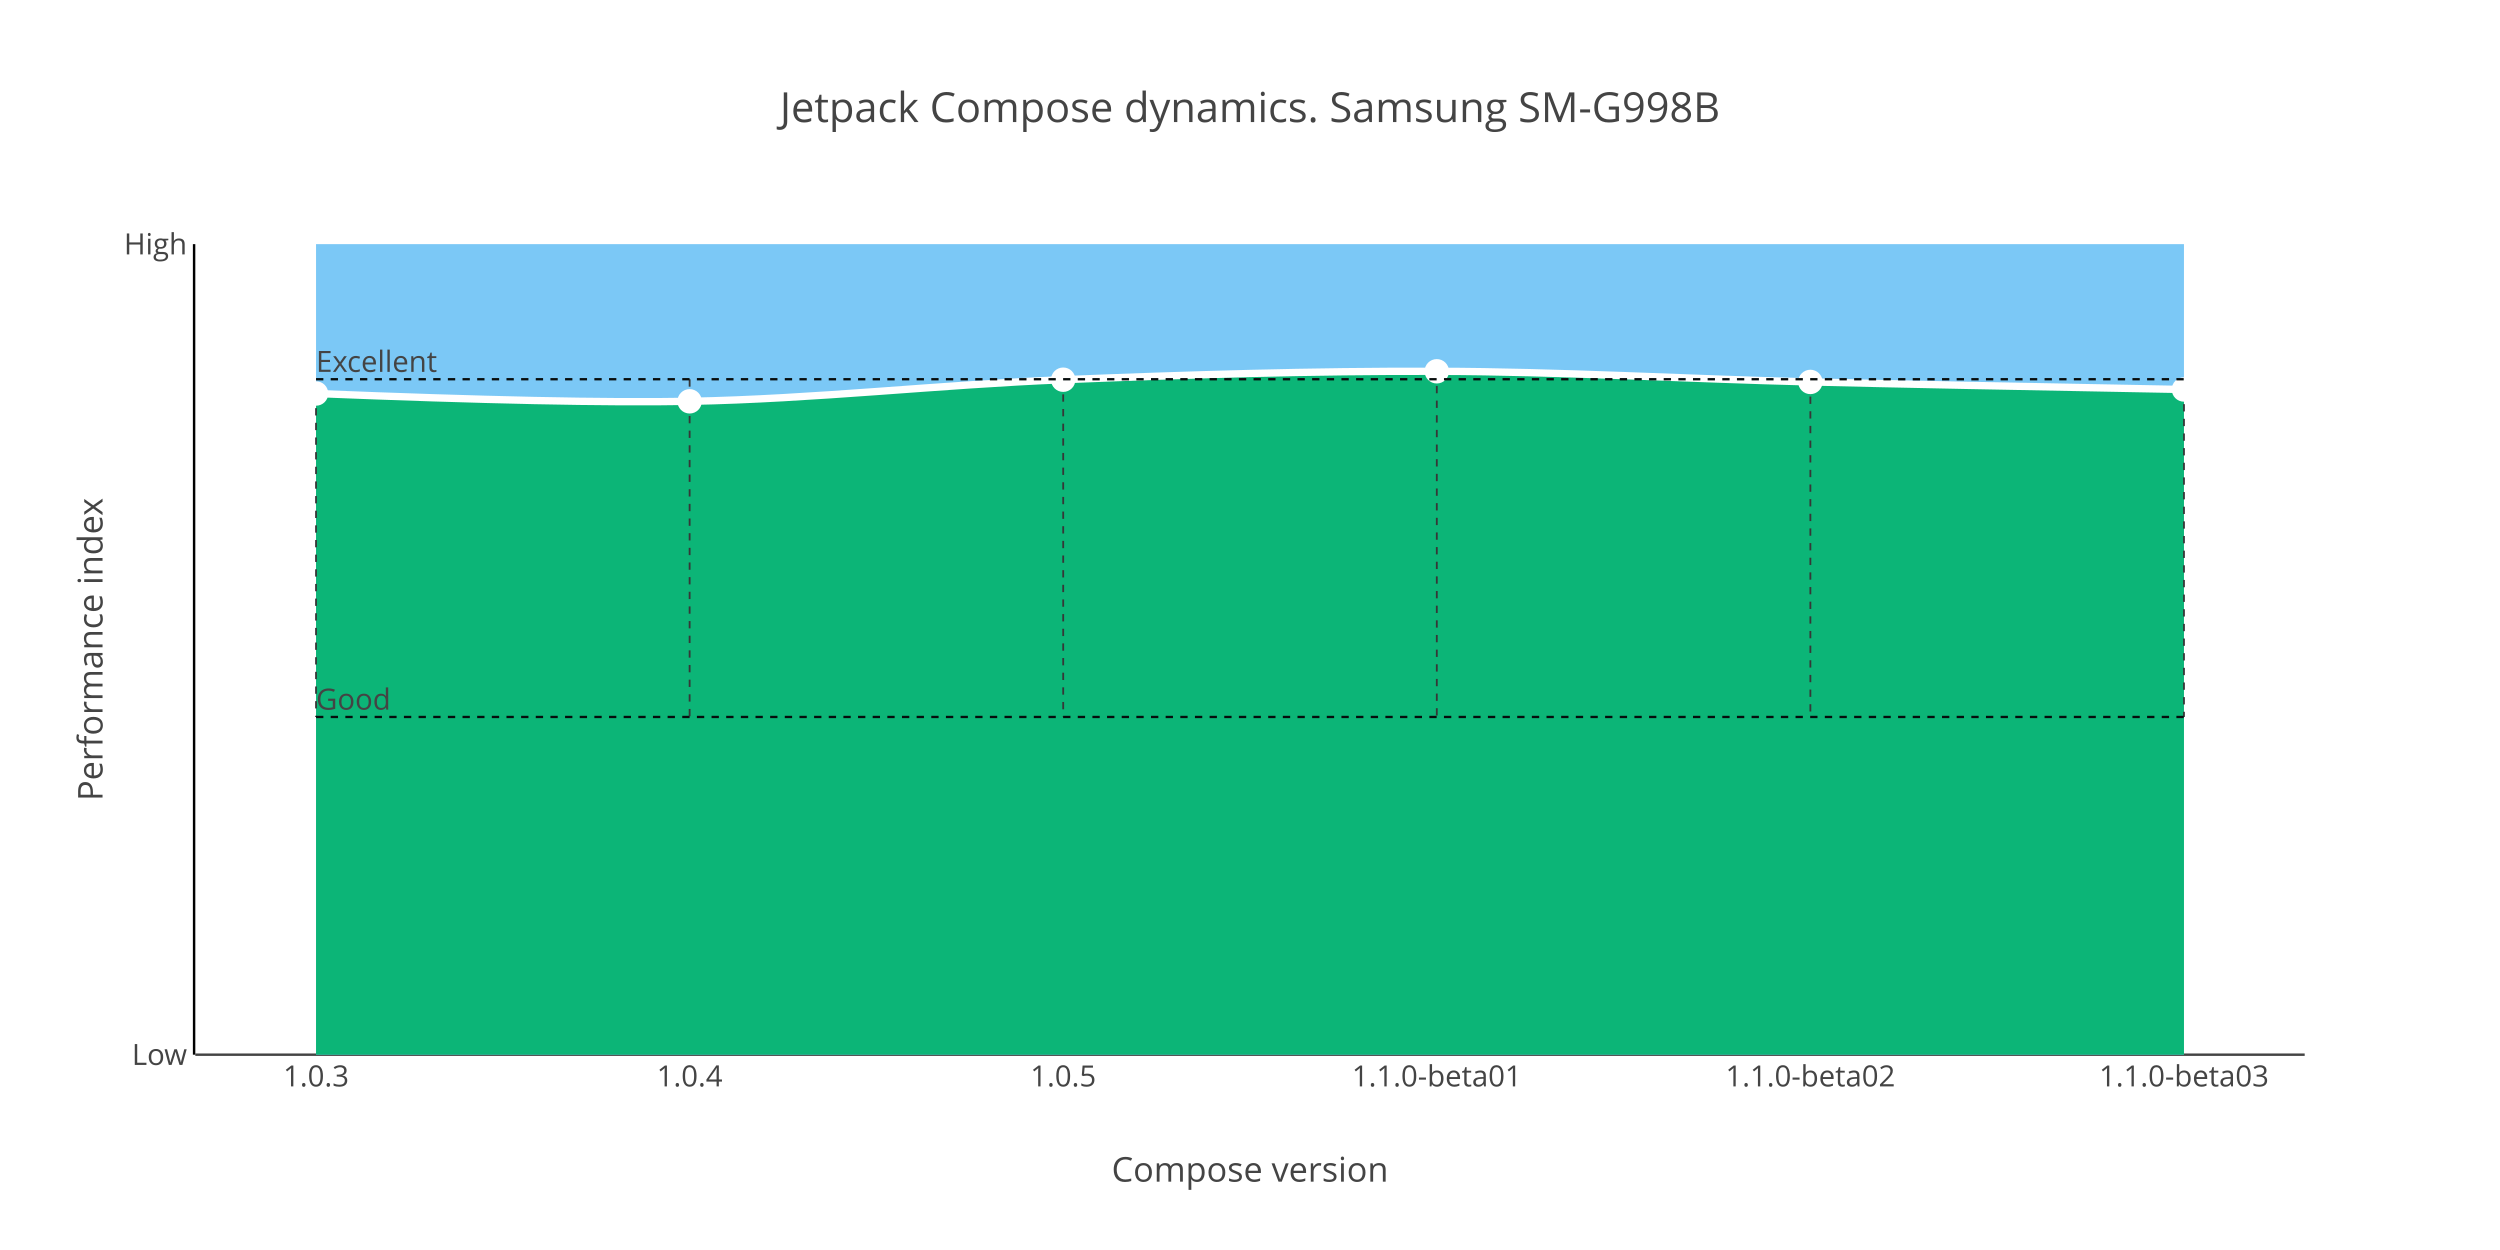
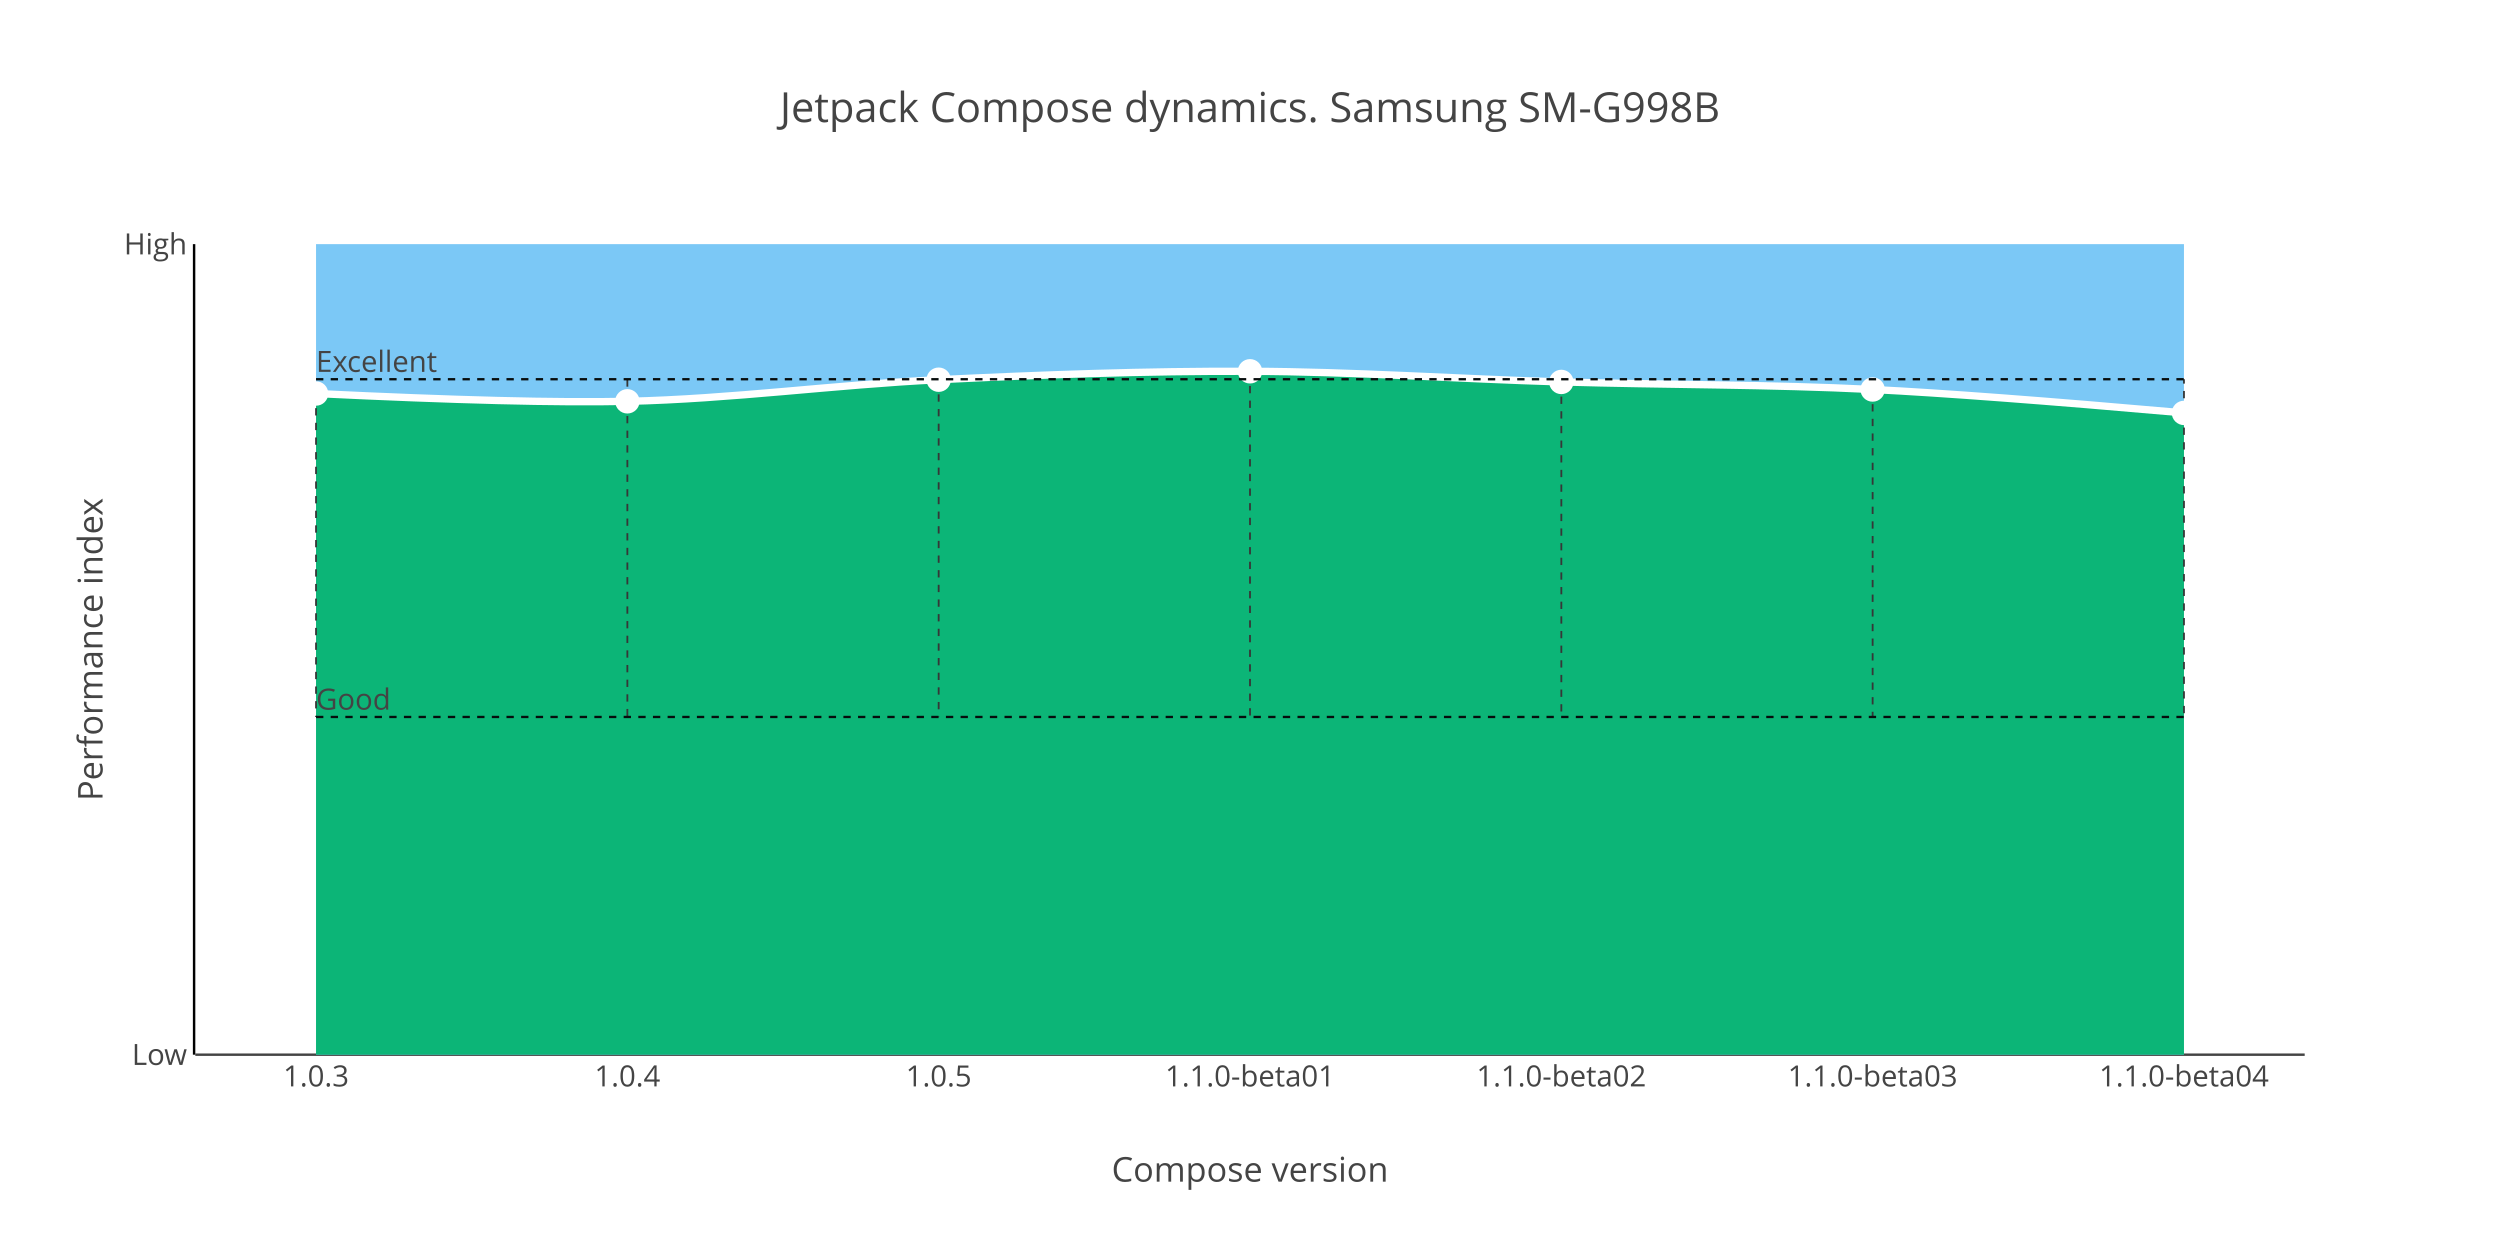
<svg xmlns="http://www.w3.org/2000/svg" class="main-svg" width="1024" height="512" style="" viewBox="0 0 1024 512">
  <rect x="0" y="0" width="1024" height="512" style="fill: rgb(255, 255, 255); fill-opacity: 1;" />
-   <defs id="defs-1fd620">
+   <defs id="defs-7a4b3f">
    <g class="clips">
-       <clipPath id="clip1fd620xyplot" class="plotclip">
+       <clipPath id="clip7a4b3fxyplot" class="plotclip">
        <rect width="864" height="332" />
      </clipPath>
-       <clipPath class="axesclip" id="clip1fd620x">
+       <clipPath class="axesclip" id="clip7a4b3fx">
        <rect x="80" y="0" width="864" height="512" />
      </clipPath>
-       <clipPath class="axesclip" id="clip1fd620y">
+       <clipPath class="axesclip" id="clip7a4b3fy">
        <rect x="0" y="100" width="1024" height="332" />
      </clipPath>
-       <clipPath class="axesclip" id="clip1fd620xy">
+       <clipPath class="axesclip" id="clip7a4b3fxy">
        <rect x="80" y="100" width="864" height="332" />
      </clipPath>
    </g>
    <g class="gradients" />
  </defs>
  <g class="bglayer" />
  <g class="layer-below">
    <g class="imagelayer" />
    <g class="shapelayer" />
  </g>
  <g class="cartesianlayer">
    <g class="subplot xy">
      <g class="layer-subplot">
        <g class="shapelayer" />
        <g class="imagelayer" />
      </g>
      <g class="gridlayer">
        <g class="x" />
        <g class="y" />
      </g>
      <g class="zerolinelayer">
        <path class="yzl zl crisp" transform="translate(0,432)" d="M80,0h864" style="stroke: rgb(68, 68, 68); stroke-opacity: 1; stroke-width: 1px;" />
      </g>
      <path class="xlines-below" />
      <path class="ylines-below" />
      <g class="overlines-below" />
      <g class="xaxislayer-below" />
      <g class="yaxislayer-below" />
      <g class="overaxes-below" />
-       <g class="plot" transform="translate(80,100)" clip-path="url('#clip1fd620xyplot')">
+       <g class="plot" transform="translate(80,100)" clip-path="url('#clip7a4b3fxyplot')">
        <g class="scatterlayer mlayer">
-           <g class="trace scatter trace6ff172" style="stroke-miterlimit: 2;">
+           <g class="trace scatter trace12a0e5" style="stroke-miterlimit: 2;">
            <g class="fills">
              <g>
-                 <path class="js-fill" d="M814.55,332L49.45,332L49.45,0Q151.46,0 202.47,0C253.48,0 304.48,0 355.49,0C406.5,0 457.5,0 508.51,0C559.52,0 610.52,0 661.53,0Q712.54,0 814.55,0" style="fill: rgb(123, 200, 246); fill-opacity: 1; stroke-width: 0;" />
+                 <path class="js-fill" d="M814.55,332L49.45,332L49.45,0Q134.46,0 176.97,0C219.47,0 261.98,0 304.48,0C346.99,0 389.49,0 432,0C474.51,0 517.01,0 559.52,0C602.02,0 644.53,0 687.03,0Q729.54,0 814.55,0" style="fill: rgb(123, 200, 246); fill-opacity: 1; stroke-width: 0;" />
              </g>
            </g>
            <g class="errorbars" />
            <g class="lines" />
            <g class="points" />
            <g class="text" />
          </g>
-           <g class="trace scatter traceb6dd7a" style="stroke-miterlimit: 2;">
+           <g class="trace scatter trace7e2075" style="stroke-miterlimit: 2;">
            <g class="fills">
              <g>
-                 <path class="js-fill" d="M814.55,332L49.45,332L49.45,61.18Q151.48,65.32 202.47,64.38C253.5,63.44 304.47,57.58 355.49,55.53C406.48,53.48 457.51,51.93 508.51,52.08C559.52,52.23 610.52,55.2 661.53,56.44Q712.53,57.68 814.55,59.54" style="fill: rgb(12, 181, 119); fill-opacity: 1; stroke-width: 0;" />
+                 <path class="js-fill" d="M814.55,332L49.45,332L49.45,61.18Q134.49,65.32 176.97,64.38C219.5,63.44 261.95,57.58 304.48,55.53C346.96,53.48 389.5,51.93 432,52.08C474.51,52.23 517.01,55.2 559.52,56.44C602.02,57.68 644.55,57.43 687.03,59.54Q729.56,61.65 814.55,69.13" style="fill: rgb(12, 181, 119); fill-opacity: 1; stroke-width: 0;" />
              </g>
            </g>
            <g class="errorbars" />
            <g class="lines">
-               <path class="js-line" d="M49.45,61.18Q151.48,65.32 202.47,64.38C253.5,63.44 304.47,57.58 355.49,55.53C406.48,53.48 457.51,51.93 508.51,52.08C559.52,52.23 610.52,55.2 661.53,56.44Q712.53,57.68 814.55,59.54" style="vector-effect: non-scaling-stroke; fill: none; stroke: rgb(255, 255, 255); stroke-opacity: 1; stroke-width: 3px; opacity: 1;" />
-             </g>
-             <g class="points" />
-             <g class="text" />
-           </g>
-           <g class="trace scatter traced5bb0e" style="stroke-miterlimit: 2; opacity: 1;">
+               <path class="js-line" d="M49.45,61.18Q134.49,65.32 176.97,64.38C219.5,63.44 261.95,57.58 304.48,55.53C346.96,53.48 389.5,51.93 432,52.08C474.51,52.23 517.01,55.2 559.52,56.44C602.02,57.68 644.55,57.43 687.03,59.54Q729.56,61.65 814.55,69.13" style="vector-effect: non-scaling-stroke; fill: none; stroke: rgb(255, 255, 255); stroke-opacity: 1; stroke-width: 3px; opacity: 1;" />
+             </g>
+             <g class="points" />
+             <g class="text" />
+           </g>
+           <g class="trace scatter trace3f722b" style="stroke-miterlimit: 2; opacity: 1;">
            <g class="fills" />
            <g class="errorbars" />
            <g class="lines">
              <path class="js-line" d="M49.45,61.18L49.45,193.67" style="vector-effect: non-scaling-stroke; fill: none; stroke: rgb(54, 55, 55); stroke-opacity: 1; stroke-width: 0.75px; opacity: 1; stroke-dasharray: 3px, 3px;" />
            </g>
            <g class="points" />
            <g class="text" />
          </g>
-           <g class="trace scatter tracee09bb7" style="stroke-miterlimit: 2; opacity: 1;">
+           <g class="trace scatter trace6ba628" style="stroke-miterlimit: 2; opacity: 1;">
            <g class="fills" />
            <g class="errorbars" />
            <g class="lines">
              <path class="js-line" d="M49.45,61.18L49.45,55.33" style="vector-effect: non-scaling-stroke; fill: none; stroke: rgb(54, 55, 55); stroke-opacity: 1; stroke-width: 0.75px; opacity: 1; stroke-dasharray: 3px, 3px;" />
            </g>
            <g class="points" />
            <g class="text" />
          </g>
-           <g class="trace scatter trace6e8a7a" style="stroke-miterlimit: 2; opacity: 1;">
-             <g class="fills" />
-             <g class="errorbars" />
-             <g class="lines">
-               <path class="js-line" d="M202.47,64.38L202.47,193.67" style="vector-effect: non-scaling-stroke; fill: none; stroke: rgb(54, 55, 55); stroke-opacity: 1; stroke-width: 0.75px; opacity: 1; stroke-dasharray: 3px, 3px;" />
-             </g>
-             <g class="points" />
-             <g class="text" />
-           </g>
-           <g class="trace scatter trace0544b1" style="stroke-miterlimit: 2; opacity: 1;">
-             <g class="fills" />
-             <g class="errorbars" />
-             <g class="lines">
-               <path class="js-line" d="M202.47,64.38L202.47,55.33" style="vector-effect: non-scaling-stroke; fill: none; stroke: rgb(54, 55, 55); stroke-opacity: 1; stroke-width: 0.75px; opacity: 1; stroke-dasharray: 3px, 3px;" />
-             </g>
-             <g class="points" />
-             <g class="text" />
-           </g>
-           <g class="trace scatter tracef5d1d8" style="stroke-miterlimit: 2; opacity: 1;">
-             <g class="fills" />
-             <g class="errorbars" />
-             <g class="lines">
-               <path class="js-line" d="M355.49,55.53L355.49,193.67" style="vector-effect: non-scaling-stroke; fill: none; stroke: rgb(54, 55, 55); stroke-opacity: 1; stroke-width: 0.75px; opacity: 1; stroke-dasharray: 3px, 3px;" />
-             </g>
-             <g class="points" />
-             <g class="text" />
-           </g>
-           <g class="trace scatter tracefc039a" style="stroke-miterlimit: 2; opacity: 1;">
-             <g class="fills" />
-             <g class="errorbars" />
-             <g class="lines">
-               <path class="js-line" d="M355.49,55.53L355.49,55.33" style="vector-effect: non-scaling-stroke; fill: none; stroke: rgb(54, 55, 55); stroke-opacity: 1; stroke-width: 0.75px; opacity: 1; stroke-dasharray: 3px, 3px;" />
-             </g>
-             <g class="points" />
-             <g class="text" />
-           </g>
-           <g class="trace scatter tracee8fba4" style="stroke-miterlimit: 2; opacity: 1;">
-             <g class="fills" />
-             <g class="errorbars" />
-             <g class="lines">
-               <path class="js-line" d="M508.51,52.08L508.51,193.67" style="vector-effect: non-scaling-stroke; fill: none; stroke: rgb(54, 55, 55); stroke-opacity: 1; stroke-width: 0.75px; opacity: 1; stroke-dasharray: 3px, 3px;" />
-             </g>
-             <g class="points" />
-             <g class="text" />
-           </g>
-           <g class="trace scatter trace4e33c7" style="stroke-miterlimit: 2; opacity: 1;">
-             <g class="fills" />
-             <g class="errorbars" />
-             <g class="lines">
-               <path class="js-line" d="M508.51,52.08L508.51,55.33" style="vector-effect: non-scaling-stroke; fill: none; stroke: rgb(54, 55, 55); stroke-opacity: 1; stroke-width: 0.75px; opacity: 1; stroke-dasharray: 3px, 3px;" />
-             </g>
-             <g class="points" />
-             <g class="text" />
-           </g>
-           <g class="trace scatter trace5eeb38" style="stroke-miterlimit: 2; opacity: 1;">
-             <g class="fills" />
-             <g class="errorbars" />
-             <g class="lines">
-               <path class="js-line" d="M661.53,56.44L661.53,193.67" style="vector-effect: non-scaling-stroke; fill: none; stroke: rgb(54, 55, 55); stroke-opacity: 1; stroke-width: 0.75px; opacity: 1; stroke-dasharray: 3px, 3px;" />
-             </g>
-             <g class="points" />
-             <g class="text" />
-           </g>
-           <g class="trace scatter trace9a7260" style="stroke-miterlimit: 2; opacity: 1;">
-             <g class="fills" />
-             <g class="errorbars" />
-             <g class="lines">
-               <path class="js-line" d="M661.53,56.44L661.53,55.33" style="vector-effect: non-scaling-stroke; fill: none; stroke: rgb(54, 55, 55); stroke-opacity: 1; stroke-width: 0.75px; opacity: 1; stroke-dasharray: 3px, 3px;" />
-             </g>
-             <g class="points" />
-             <g class="text" />
-           </g>
-           <g class="trace scatter tracefa543b" style="stroke-miterlimit: 2; opacity: 1;">
-             <g class="fills" />
-             <g class="errorbars" />
-             <g class="lines">
-               <path class="js-line" d="M814.55,59.54L814.55,193.67" style="vector-effect: non-scaling-stroke; fill: none; stroke: rgb(54, 55, 55); stroke-opacity: 1; stroke-width: 0.75px; opacity: 1; stroke-dasharray: 3px, 3px;" />
-             </g>
-             <g class="points" />
-             <g class="text" />
-           </g>
-           <g class="trace scatter traceb8303b" style="stroke-miterlimit: 2; opacity: 1;">
-             <g class="fills" />
-             <g class="errorbars" />
-             <g class="lines">
-               <path class="js-line" d="M814.55,59.54L814.55,55.33" style="vector-effect: non-scaling-stroke; fill: none; stroke: rgb(54, 55, 55); stroke-opacity: 1; stroke-width: 0.75px; opacity: 1; stroke-dasharray: 3px, 3px;" />
-             </g>
-             <g class="points" />
-             <g class="text" />
-           </g>
-           <g class="trace scatter tracea99e0a" style="stroke-miterlimit: 2; opacity: 1;">
+           <g class="trace scatter trace4cd3aa" style="stroke-miterlimit: 2; opacity: 1;">
+             <g class="fills" />
+             <g class="errorbars" />
+             <g class="lines">
+               <path class="js-line" d="M176.97,64.38L176.97,193.67" style="vector-effect: non-scaling-stroke; fill: none; stroke: rgb(54, 55, 55); stroke-opacity: 1; stroke-width: 0.75px; opacity: 1; stroke-dasharray: 3px, 3px;" />
+             </g>
+             <g class="points" />
+             <g class="text" />
+           </g>
+           <g class="trace scatter trace802594" style="stroke-miterlimit: 2; opacity: 1;">
+             <g class="fills" />
+             <g class="errorbars" />
+             <g class="lines">
+               <path class="js-line" d="M176.97,64.38L176.97,55.33" style="vector-effect: non-scaling-stroke; fill: none; stroke: rgb(54, 55, 55); stroke-opacity: 1; stroke-width: 0.75px; opacity: 1; stroke-dasharray: 3px, 3px;" />
+             </g>
+             <g class="points" />
+             <g class="text" />
+           </g>
+           <g class="trace scatter tracee23966" style="stroke-miterlimit: 2; opacity: 1;">
+             <g class="fills" />
+             <g class="errorbars" />
+             <g class="lines">
+               <path class="js-line" d="M304.48,55.53L304.48,193.67" style="vector-effect: non-scaling-stroke; fill: none; stroke: rgb(54, 55, 55); stroke-opacity: 1; stroke-width: 0.75px; opacity: 1; stroke-dasharray: 3px, 3px;" />
+             </g>
+             <g class="points" />
+             <g class="text" />
+           </g>
+           <g class="trace scatter trace19c683" style="stroke-miterlimit: 2; opacity: 1;">
+             <g class="fills" />
+             <g class="errorbars" />
+             <g class="lines">
+               <path class="js-line" d="M304.48,55.53L304.48,55.33" style="vector-effect: non-scaling-stroke; fill: none; stroke: rgb(54, 55, 55); stroke-opacity: 1; stroke-width: 0.75px; opacity: 1; stroke-dasharray: 3px, 3px;" />
+             </g>
+             <g class="points" />
+             <g class="text" />
+           </g>
+           <g class="trace scatter tracee6edfa" style="stroke-miterlimit: 2; opacity: 1;">
+             <g class="fills" />
+             <g class="errorbars" />
+             <g class="lines">
+               <path class="js-line" d="M432,52.08L432,193.67" style="vector-effect: non-scaling-stroke; fill: none; stroke: rgb(54, 55, 55); stroke-opacity: 1; stroke-width: 0.75px; opacity: 1; stroke-dasharray: 3px, 3px;" />
+             </g>
+             <g class="points" />
+             <g class="text" />
+           </g>
+           <g class="trace scatter trace98f33a" style="stroke-miterlimit: 2; opacity: 1;">
+             <g class="fills" />
+             <g class="errorbars" />
+             <g class="lines">
+               <path class="js-line" d="M432,52.08L432,55.33" style="vector-effect: non-scaling-stroke; fill: none; stroke: rgb(54, 55, 55); stroke-opacity: 1; stroke-width: 0.75px; opacity: 1; stroke-dasharray: 3px, 3px;" />
+             </g>
+             <g class="points" />
+             <g class="text" />
+           </g>
+           <g class="trace scatter traceaeacab" style="stroke-miterlimit: 2; opacity: 1;">
+             <g class="fills" />
+             <g class="errorbars" />
+             <g class="lines">
+               <path class="js-line" d="M559.52,56.44L559.52,193.67" style="vector-effect: non-scaling-stroke; fill: none; stroke: rgb(54, 55, 55); stroke-opacity: 1; stroke-width: 0.75px; opacity: 1; stroke-dasharray: 3px, 3px;" />
+             </g>
+             <g class="points" />
+             <g class="text" />
+           </g>
+           <g class="trace scatter trace92d0ff" style="stroke-miterlimit: 2; opacity: 1;">
+             <g class="fills" />
+             <g class="errorbars" />
+             <g class="lines">
+               <path class="js-line" d="M559.52,56.44L559.52,55.33" style="vector-effect: non-scaling-stroke; fill: none; stroke: rgb(54, 55, 55); stroke-opacity: 1; stroke-width: 0.75px; opacity: 1; stroke-dasharray: 3px, 3px;" />
+             </g>
+             <g class="points" />
+             <g class="text" />
+           </g>
+           <g class="trace scatter tracea7d4b1" style="stroke-miterlimit: 2; opacity: 1;">
+             <g class="fills" />
+             <g class="errorbars" />
+             <g class="lines">
+               <path class="js-line" d="M687.03,59.54L687.03,193.67" style="vector-effect: non-scaling-stroke; fill: none; stroke: rgb(54, 55, 55); stroke-opacity: 1; stroke-width: 0.75px; opacity: 1; stroke-dasharray: 3px, 3px;" />
+             </g>
+             <g class="points" />
+             <g class="text" />
+           </g>
+           <g class="trace scatter trace824fb1" style="stroke-miterlimit: 2; opacity: 1;">
+             <g class="fills" />
+             <g class="errorbars" />
+             <g class="lines">
+               <path class="js-line" d="M687.03,59.54L687.03,55.33" style="vector-effect: non-scaling-stroke; fill: none; stroke: rgb(54, 55, 55); stroke-opacity: 1; stroke-width: 0.75px; opacity: 1; stroke-dasharray: 3px, 3px;" />
+             </g>
+             <g class="points" />
+             <g class="text" />
+           </g>
+           <g class="trace scatter tracece9bab" style="stroke-miterlimit: 2; opacity: 1;">
+             <g class="fills" />
+             <g class="errorbars" />
+             <g class="lines">
+               <path class="js-line" d="M814.55,69.13L814.55,193.67" style="vector-effect: non-scaling-stroke; fill: none; stroke: rgb(54, 55, 55); stroke-opacity: 1; stroke-width: 0.75px; opacity: 1; stroke-dasharray: 3px, 3px;" />
+             </g>
+             <g class="points" />
+             <g class="text" />
+           </g>
+           <g class="trace scatter trace5cb34d" style="stroke-miterlimit: 2; opacity: 1;">
+             <g class="fills" />
+             <g class="errorbars" />
+             <g class="lines">
+               <path class="js-line" d="M814.55,69.13L814.55,55.33" style="vector-effect: non-scaling-stroke; fill: none; stroke: rgb(54, 55, 55); stroke-opacity: 1; stroke-width: 0.75px; opacity: 1; stroke-dasharray: 3px, 3px;" />
+             </g>
+             <g class="points" />
+             <g class="text" />
+           </g>
+           <g class="trace scatter trace98dec0" style="stroke-miterlimit: 2; opacity: 1;">
            <g class="fills" />
            <g class="errorbars" />
            <g class="lines" />
            <g class="points">
              <path class="point" transform="translate(49.45,61.18)" d="M5,0A5,5 0 1,1 0,-5A5,5 0 0,1 5,0Z" style="opacity: 1; stroke-width: 0px; fill: rgb(255, 255, 255); fill-opacity: 1;" />
-               <path class="point" transform="translate(202.47,64.38)" d="M5,0A5,5 0 1,1 0,-5A5,5 0 0,1 5,0Z" style="opacity: 1; stroke-width: 0px; fill: rgb(255, 255, 255); fill-opacity: 1;" />
-               <path class="point" transform="translate(355.49,55.53)" d="M5,0A5,5 0 1,1 0,-5A5,5 0 0,1 5,0Z" style="opacity: 1; stroke-width: 0px; fill: rgb(255, 255, 255); fill-opacity: 1;" />
-               <path class="point" transform="translate(508.51,52.08)" d="M5,0A5,5 0 1,1 0,-5A5,5 0 0,1 5,0Z" style="opacity: 1; stroke-width: 0px; fill: rgb(255, 255, 255); fill-opacity: 1;" />
-               <path class="point" transform="translate(661.53,56.44)" d="M5,0A5,5 0 1,1 0,-5A5,5 0 0,1 5,0Z" style="opacity: 1; stroke-width: 0px; fill: rgb(255, 255, 255); fill-opacity: 1;" />
-               <path class="point" transform="translate(814.55,59.54)" d="M5,0A5,5 0 1,1 0,-5A5,5 0 0,1 5,0Z" style="opacity: 1; stroke-width: 0px; fill: rgb(255, 255, 255); fill-opacity: 1;" />
-             </g>
-             <g class="text" />
-           </g>
-           <g class="trace scatter trace316193" style="stroke-miterlimit: 2; opacity: 1;">
-             <g class="fills" />
-             <g class="errorbars" />
-             <g class="lines">
-               <path class="js-line" d="M49.45,193.67Q151.46,193.67 202.47,193.67C253.48,193.67 304.48,193.67 355.49,193.67C406.5,193.67 457.5,193.67 508.51,193.67C559.52,193.67 610.52,193.67 661.53,193.67Q712.54,193.67 814.55,193.67" style="vector-effect: non-scaling-stroke; fill: none; stroke: rgb(7, 13, 13); stroke-opacity: 1; stroke-width: 0.95px; opacity: 1; stroke-dasharray: 3px, 3px;" />
+               <path class="point" transform="translate(176.97,64.38)" d="M5,0A5,5 0 1,1 0,-5A5,5 0 0,1 5,0Z" style="opacity: 1; stroke-width: 0px; fill: rgb(255, 255, 255); fill-opacity: 1;" />
+               <path class="point" transform="translate(304.48,55.53)" d="M5,0A5,5 0 1,1 0,-5A5,5 0 0,1 5,0Z" style="opacity: 1; stroke-width: 0px; fill: rgb(255, 255, 255); fill-opacity: 1;" />
+               <path class="point" transform="translate(432,52.08)" d="M5,0A5,5 0 1,1 0,-5A5,5 0 0,1 5,0Z" style="opacity: 1; stroke-width: 0px; fill: rgb(255, 255, 255); fill-opacity: 1;" />
+               <path class="point" transform="translate(559.52,56.44)" d="M5,0A5,5 0 1,1 0,-5A5,5 0 0,1 5,0Z" style="opacity: 1; stroke-width: 0px; fill: rgb(255, 255, 255); fill-opacity: 1;" />
+               <path class="point" transform="translate(687.03,59.54)" d="M5,0A5,5 0 1,1 0,-5A5,5 0 0,1 5,0Z" style="opacity: 1; stroke-width: 0px; fill: rgb(255, 255, 255); fill-opacity: 1;" />
+               <path class="point" transform="translate(814.55,69.13)" d="M5,0A5,5 0 1,1 0,-5A5,5 0 0,1 5,0Z" style="opacity: 1; stroke-width: 0px; fill: rgb(255, 255, 255); fill-opacity: 1;" />
+             </g>
+             <g class="text" />
+           </g>
+           <g class="trace scatter tracea55506" style="stroke-miterlimit: 2; opacity: 1;">
+             <g class="fills" />
+             <g class="errorbars" />
+             <g class="lines">
+               <path class="js-line" d="M49.45,193.67Q134.46,193.67 176.97,193.67C219.47,193.67 261.98,193.67 304.48,193.67C346.99,193.67 389.49,193.67 432,193.67C474.51,193.67 517.01,193.67 559.52,193.67C602.02,193.67 644.53,193.67 687.03,193.67Q729.54,193.67 814.55,193.67" style="vector-effect: non-scaling-stroke; fill: none; stroke: rgb(7, 13, 13); stroke-opacity: 1; stroke-width: 0.95px; opacity: 1; stroke-dasharray: 3px, 3px;" />
            </g>
            <g class="points" />
            <g class="text">
              <g class="textpoint" transform="translate(0,-3)">
                <text x="49.45" y="193.67" text-anchor="start" style="font-family: 'Open Sans', verdana, arial, sans-serif; font-size: 12px; fill: rgb(68, 68, 68); fill-opacity: 1; white-space: pre;">Good</text>
              </g>
              <g class="textpoint" />
              <g class="textpoint" />
              <g class="textpoint" />
              <g class="textpoint" />
              <g class="textpoint" />
-             </g>
-           </g>
-           <g class="trace scatter trace44c290" style="stroke-miterlimit: 2; opacity: 1;">
-             <g class="fills" />
-             <g class="errorbars" />
-             <g class="lines">
-               <path class="js-line" d="M49.45,55.33Q151.46,55.33 202.47,55.33C253.48,55.33 304.48,55.33 355.49,55.33C406.5,55.33 457.5,55.33 508.51,55.33C559.52,55.33 610.52,55.33 661.53,55.33Q712.54,55.33 814.55,55.33" style="vector-effect: non-scaling-stroke; fill: none; stroke: rgb(7, 13, 13); stroke-opacity: 1; stroke-width: 0.95px; opacity: 1; stroke-dasharray: 3px, 3px;" />
+               <g class="textpoint" />
+             </g>
+           </g>
+           <g class="trace scatter tracebe10a1" style="stroke-miterlimit: 2; opacity: 1;">
+             <g class="fills" />
+             <g class="errorbars" />
+             <g class="lines">
+               <path class="js-line" d="M49.45,55.33Q134.46,55.33 176.97,55.33C219.47,55.33 261.98,55.33 304.48,55.33C346.99,55.33 389.49,55.33 432,55.33C474.51,55.33 517.01,55.33 559.52,55.33C602.02,55.33 644.53,55.33 687.03,55.33Q729.54,55.33 814.55,55.33" style="vector-effect: non-scaling-stroke; fill: none; stroke: rgb(7, 13, 13); stroke-opacity: 1; stroke-width: 0.95px; opacity: 1; stroke-dasharray: 3px, 3px;" />
            </g>
            <g class="points" />
            <g class="text">
              <g class="textpoint" transform="translate(0,-3)">
                <text x="49.45" y="55.33" text-anchor="start" style="font-family: 'Open Sans', verdana, arial, sans-serif; font-size: 12px; fill: rgb(68, 68, 68); fill-opacity: 1; white-space: pre;">Excellent</text>
              </g>
+               <g class="textpoint" />
              <g class="textpoint" />
              <g class="textpoint" />
              <g class="textpoint" />
              <g class="textpoint" />
              <g class="textpoint" />
            </g>
          </g>
        </g>
      </g>
      <g class="overplot" />
      <path class="xlines-above crisp" d="M0,0" style="fill: none;" />
      <path class="ylines-above crisp" d="M79.5,100V432" style="fill: none; stroke-width: 1px; stroke: rgb(0, 0, 0); stroke-opacity: 1;" />
      <g class="overlines-above" />
      <g class="xaxislayer-above">
        <g class="xtick">
          <text text-anchor="middle" x="0" y="445" transform="translate(129.45,0)" style="font-family: 'Open Sans', verdana, arial, sans-serif; font-size: 12px; fill: rgb(68, 68, 68); fill-opacity: 1; white-space: pre;">1.0.3</text>
        </g>
        <g class="xtick">
-           <text text-anchor="middle" x="0" y="445" transform="translate(282.47,0)" style="font-family: 'Open Sans', verdana, arial, sans-serif; font-size: 12px; fill: rgb(68, 68, 68); fill-opacity: 1; white-space: pre;">1.0.4</text>
-         </g>
-         <g class="xtick">
-           <text text-anchor="middle" x="0" y="445" transform="translate(435.49,0)" style="font-family: 'Open Sans', verdana, arial, sans-serif; font-size: 12px; fill: rgb(68, 68, 68); fill-opacity: 1; white-space: pre;">1.0.5</text>
-         </g>
-         <g class="xtick">
-           <text text-anchor="middle" x="0" y="445" transform="translate(588.51,0)" style="font-family: 'Open Sans', verdana, arial, sans-serif; font-size: 12px; fill: rgb(68, 68, 68); fill-opacity: 1; white-space: pre;">1.1.0-beta01</text>
-         </g>
-         <g class="xtick">
-           <text text-anchor="middle" x="0" y="445" transform="translate(741.53,0)" style="font-family: 'Open Sans', verdana, arial, sans-serif; font-size: 12px; fill: rgb(68, 68, 68); fill-opacity: 1; white-space: pre;">1.1.0-beta02</text>
-         </g>
-         <g class="xtick">
-           <text text-anchor="middle" x="0" y="445" transform="translate(894.55,0)" style="font-family: 'Open Sans', verdana, arial, sans-serif; font-size: 12px; fill: rgb(68, 68, 68); fill-opacity: 1; white-space: pre;">1.1.0-beta03</text>
+           <text text-anchor="middle" x="0" y="445" transform="translate(256.97,0)" style="font-family: 'Open Sans', verdana, arial, sans-serif; font-size: 12px; fill: rgb(68, 68, 68); fill-opacity: 1; white-space: pre;">1.0.4</text>
+         </g>
+         <g class="xtick">
+           <text text-anchor="middle" x="0" y="445" transform="translate(384.48,0)" style="font-family: 'Open Sans', verdana, arial, sans-serif; font-size: 12px; fill: rgb(68, 68, 68); fill-opacity: 1; white-space: pre;">1.0.5</text>
+         </g>
+         <g class="xtick">
+           <text text-anchor="middle" x="0" y="445" transform="translate(512,0)" style="font-family: 'Open Sans', verdana, arial, sans-serif; font-size: 12px; fill: rgb(68, 68, 68); fill-opacity: 1; white-space: pre;">1.1.0-beta01</text>
+         </g>
+         <g class="xtick">
+           <text text-anchor="middle" x="0" y="445" transform="translate(639.52,0)" style="font-family: 'Open Sans', verdana, arial, sans-serif; font-size: 12px; fill: rgb(68, 68, 68); fill-opacity: 1; white-space: pre;">1.1.0-beta02</text>
+         </g>
+         <g class="xtick">
+           <text text-anchor="middle" x="0" y="445" transform="translate(767.03,0)" style="font-family: 'Open Sans', verdana, arial, sans-serif; font-size: 12px; fill: rgb(68, 68, 68); fill-opacity: 1; white-space: pre;">1.1.0-beta03</text>
+         </g>
+         <g class="xtick">
+           <text text-anchor="middle" x="0" y="445" transform="translate(894.55,0)" style="font-family: 'Open Sans', verdana, arial, sans-serif; font-size: 12px; fill: rgb(68, 68, 68); fill-opacity: 1; white-space: pre;">1.1.0-beta04</text>
        </g>
      </g>
      <g class="yaxislayer-above">
        <g class="ytick">
          <text text-anchor="end" x="76.6" y="4.2" transform="translate(0,432)" style="font-family: 'Open Sans', verdana, arial, sans-serif; font-size: 12px; fill: rgb(68, 68, 68); fill-opacity: 1; white-space: pre;">Low</text>
        </g>
        <g class="ytick">
          <text text-anchor="end" x="76.6" y="4.2" transform="translate(0,293.67)" style="font-family: 'Open Sans', verdana, arial, sans-serif; font-size: 12px; fill: rgb(68, 68, 68); fill-opacity: 1; white-space: pre;" />
        </g>
        <g class="ytick">
          <text text-anchor="end" x="76.6" y="4.2" transform="translate(0,100)" style="font-family: 'Open Sans', verdana, arial, sans-serif; font-size: 12px; fill: rgb(68, 68, 68); fill-opacity: 1; white-space: pre;">High</text>
        </g>
      </g>
      <g class="overaxes-above" />
    </g>
  </g>
  <g class="polarlayer" />
  <g class="ternarylayer" />
  <g class="geolayer" />
  <g class="funnelarealayer" />
  <g class="pielayer" />
  <g class="treemaplayer" />
  <g class="sunburstlayer" />
  <g class="glimages" />
-   <defs id="topdefs-1fd620">
+   <defs id="topdefs-7a4b3f">
    <g class="clips" />
  </defs>
  <g class="layer-above">
    <g class="imagelayer" />
    <g class="shapelayer" />
  </g>
  <g class="infolayer">
    <g class="g-gtitle">
      <text class="gtitle" x="512" y="50" text-anchor="middle" dy="0em" style="font-family: 'Open Sans', verdana, arial, sans-serif; font-size: 17px; fill: rgb(68, 68, 68); opacity: 1; font-weight: normal; white-space: pre;">Jetpack Compose dynamics. Samsung SM-G998B</text>
    </g>
    <g class="g-xtitle">
      <text class="xtitle" x="512" y="484" text-anchor="middle" style="font-family: 'Open Sans', verdana, arial, sans-serif; font-size: 14px; fill: rgb(68, 68, 68); opacity: 1; font-weight: normal; white-space: pre;">Compose version</text>
    </g>
    <g class="g-ytitle">
      <text class="ytitle" transform="rotate(-90,42,266)" x="42" y="266" text-anchor="middle" style="font-family: 'Open Sans', verdana, arial, sans-serif; font-size: 14px; fill: rgb(68, 68, 68); opacity: 1; font-weight: normal; white-space: pre;">Performance index</text>
    </g>
  </g>
</svg>
